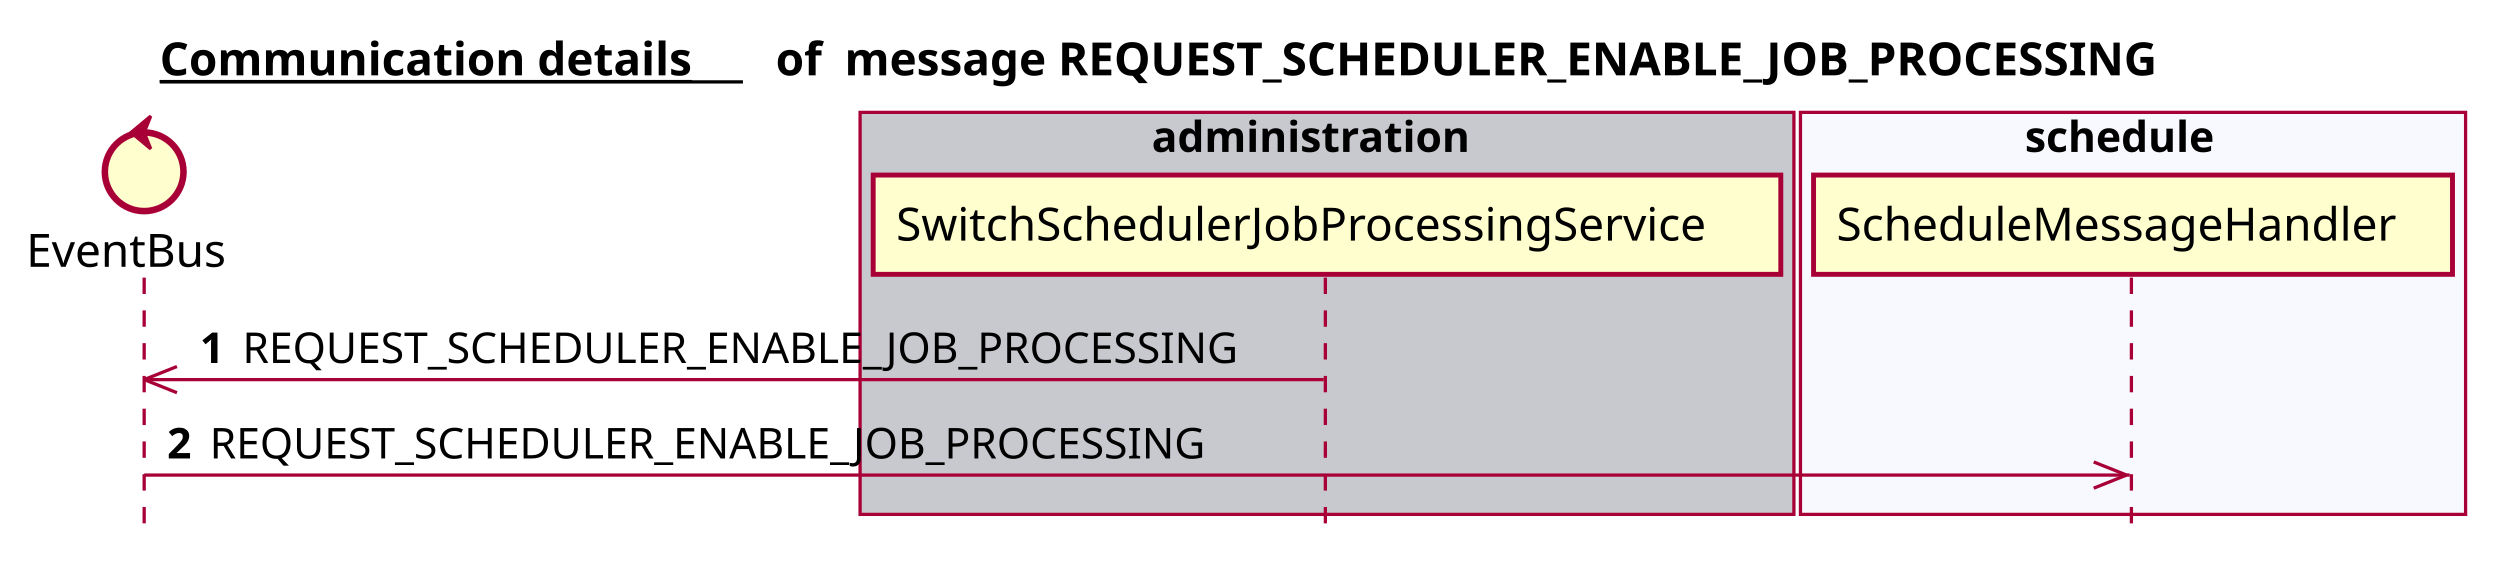
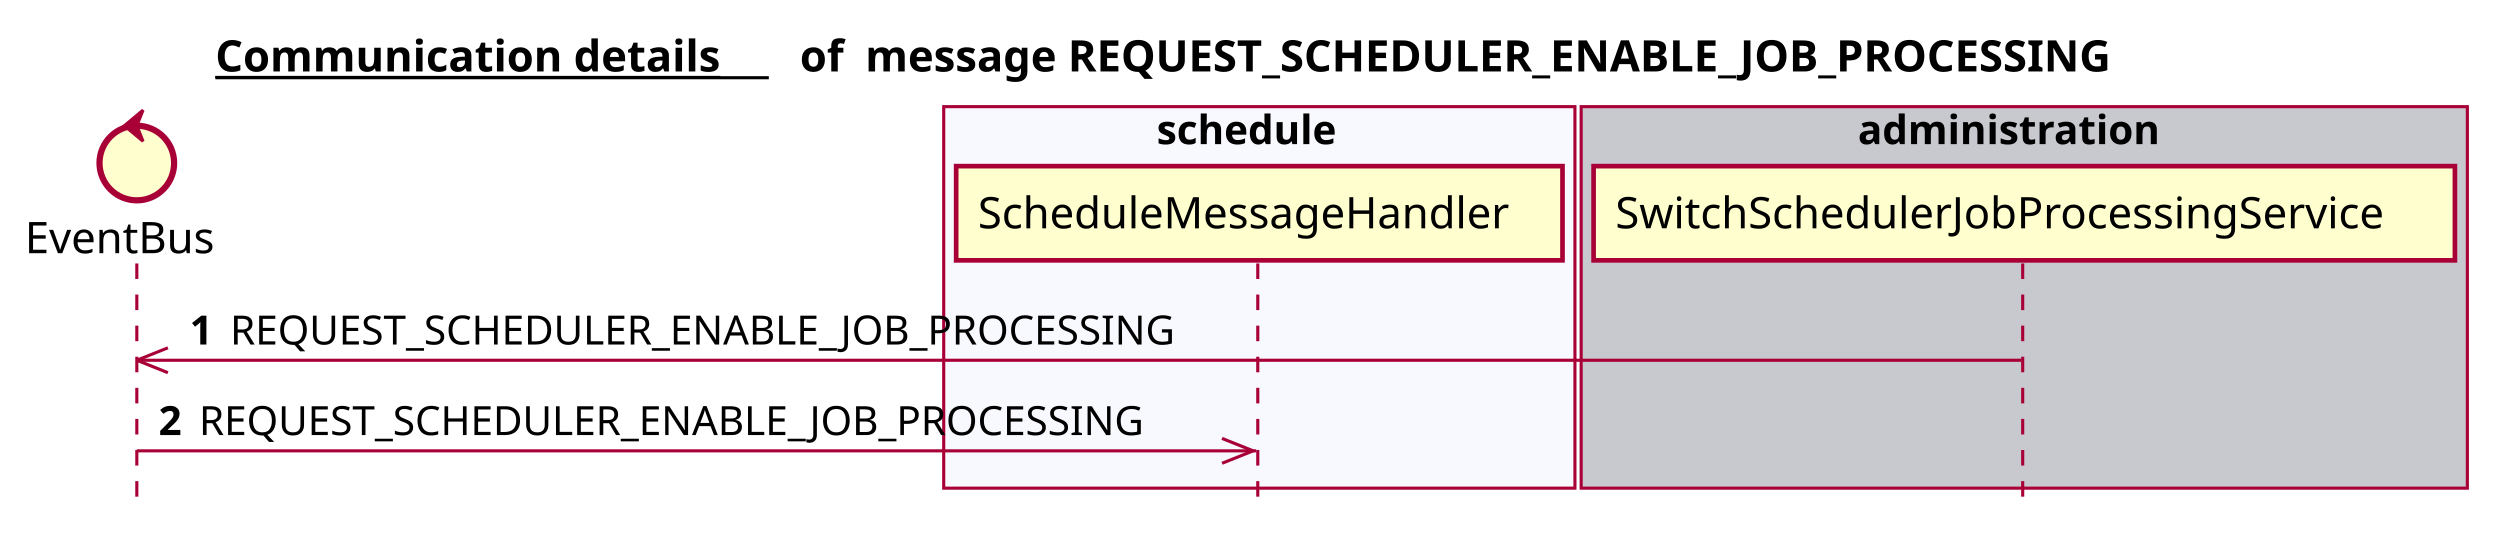
- <svg xmlns="http://www.w3.org/2000/svg" contentScriptType="application/ecmascript" contentStyleType="text/css" height="174px" preserveAspectRatio="none" style="width:763px;height:174px;" version="1.1" viewBox="0 0 763 174" width="763px" zoomAndPan="magnify">
+ <svg xmlns="http://www.w3.org/2000/svg" contentScriptType="application/ecmascript" contentStyleType="text/css" height="174px" preserveAspectRatio="none" style="width:804px;height:174px;" version="1.1" viewBox="0 0 804 174" width="804px" zoomAndPan="magnify">
  <defs />
  <g>
-     <text fill="#000000" font-family="sans-serif" font-size="14" font-weight="bold" lengthAdjust="spacingAndGlyphs" text-decoration="underline" textLength="178" x="48.75" y="22.995">Communication details</text>
-     <line style="stroke: #000000; stroke-width: 1.0;" x1="48.75" x2="226.75" y1="24.995" y2="24.995" />
-     <text fill="#000000" font-family="sans-serif" font-size="14" font-weight="bold" lengthAdjust="spacingAndGlyphs" textLength="16" x="236.75" y="22.995">of</text>
-     <text fill="#000000" font-family="sans-serif" font-size="14" font-weight="bold" lengthAdjust="spacingAndGlyphs" textLength="450" x="257.75" y="22.995">message REQUEST_SCHEDULER_ENABLE_JOB_PROCESSING</text>
-     <rect fill="#C8C8CF" height="122.695" style="stroke: #A80036; stroke-width: 1.0;" width="285" x="262.5" y="34.297" />
-     <text fill="#000000" font-family="sans-serif" font-size="13" font-weight="bold" lengthAdjust="spacingAndGlyphs" textLength="107" x="351.5" y="46.364">administration</text>
-     <rect fill="#F8F8FF" height="122.695" style="stroke: #A80036; stroke-width: 1.0;" width="203" x="549.5" y="34.297" />
-     <text fill="#000000" font-family="sans-serif" font-size="13" font-weight="bold" lengthAdjust="spacingAndGlyphs" textLength="66" x="618" y="46.364">schedule</text>
+     <text fill="#000000" font-family="sans-serif" font-size="14" font-weight="bold" lengthAdjust="spacingAndGlyphs" text-decoration="underline" textLength="178" x="69.25" y="22.995">Communication details</text>
+     <line style="stroke: #000000; stroke-width: 1.0;" x1="69.25" x2="247.25" y1="24.995" y2="24.995" />
+     <text fill="#000000" font-family="sans-serif" font-size="14" font-weight="bold" lengthAdjust="spacingAndGlyphs" textLength="16" x="257.25" y="22.995">of</text>
+     <text fill="#000000" font-family="sans-serif" font-size="14" font-weight="bold" lengthAdjust="spacingAndGlyphs" textLength="450" x="278.25" y="22.995">message REQUEST_SCHEDULER_ENABLE_JOB_PROCESSING</text>
+     <rect fill="#F8F8FF" height="122.695" style="stroke: #A80036; stroke-width: 1.0;" width="203" x="303.5" y="34.297" />
+     <text fill="#000000" font-family="sans-serif" font-size="13" font-weight="bold" lengthAdjust="spacingAndGlyphs" textLength="66" x="372" y="46.364">schedule</text>
+     <rect fill="#C8C8CF" height="122.695" style="stroke: #A80036; stroke-width: 1.0;" width="285" x="508.5" y="34.297" />
+     <text fill="#000000" font-family="sans-serif" font-size="13" font-weight="bold" lengthAdjust="spacingAndGlyphs" textLength="107" x="597.5" y="46.364">administration</text>
    <line style="stroke: #A80036; stroke-width: 1.0; stroke-dasharray: 5.0,5.0;" x1="44" x2="44" y1="84.727" y2="162.992" />
    <line style="stroke: #A80036; stroke-width: 1.0; stroke-dasharray: 5.0,5.0;" x1="404.5" x2="404.5" y1="84.727" y2="162.992" />
    <line style="stroke: #A80036; stroke-width: 1.0; stroke-dasharray: 5.0,5.0;" x1="650.5" x2="650.5" y1="84.727" y2="162.992" />
    <text fill="#000000" font-family="sans-serif" font-size="14" lengthAdjust="spacingAndGlyphs" textLength="66" x="8" y="81.425">EventBus</text>
    <ellipse cx="44" cy="52.43" fill="#FEFECE" rx="12" ry="12" style="stroke: #A80036; stroke-width: 2.0;" />
    <polygon fill="#A80036" points="40,40.43,46,35.43,44,40.43,46,45.43,40,40.43" style="stroke: #A80036; stroke-width: 1.0;" />
-     <rect fill="#FEFECE" height="30.297" style="stroke: #A80036; stroke-width: 1.5;" width="277" x="266.5" y="53.43" />
-     <text fill="#000000" font-family="sans-serif" font-size="14" lengthAdjust="spacingAndGlyphs" textLength="263" x="273.5" y="73.425">SwitchSchedulerJobProcessingService</text>
-     <rect fill="#FEFECE" height="30.297" style="stroke: #A80036; stroke-width: 1.5;" width="195" x="553.5" y="53.43" />
-     <text fill="#000000" font-family="sans-serif" font-size="14" lengthAdjust="spacingAndGlyphs" textLength="181" x="560.5" y="73.425">ScheduleMessageHandler</text>
+     <rect fill="#FEFECE" height="30.297" style="stroke: #A80036; stroke-width: 1.5;" width="195" x="307.5" y="53.43" />
+     <text fill="#000000" font-family="sans-serif" font-size="14" lengthAdjust="spacingAndGlyphs" textLength="181" x="314.5" y="73.425">ScheduleMessageHandler</text>
+     <rect fill="#FEFECE" height="30.297" style="stroke: #A80036; stroke-width: 1.5;" width="277" x="512.5" y="53.43" />
+     <text fill="#000000" font-family="sans-serif" font-size="14" lengthAdjust="spacingAndGlyphs" textLength="263" x="519.5" y="73.425">SwitchSchedulerJobProcessingService</text>
    <line style="stroke: #A80036; stroke-width: 1.0;" x1="44" x2="54" y1="115.859" y2="111.859" />
    <line style="stroke: #A80036; stroke-width: 1.0;" x1="44" x2="54" y1="115.859" y2="119.859" />
-     <line style="stroke: #A80036; stroke-width: 1.0;" x1="44" x2="404" y1="115.859" y2="115.859" />
+     <line style="stroke: #A80036; stroke-width: 1.0;" x1="44" x2="650" y1="115.859" y2="115.859" />
    <text fill="#000000" font-family="sans-serif" font-size="13" font-weight="bold" lengthAdjust="spacingAndGlyphs" textLength="9" x="61" y="110.793">1</text>
    <text fill="#000000" font-family="sans-serif" font-size="13" lengthAdjust="spacingAndGlyphs" textLength="324" x="74" y="110.793">REQUEST_SCHEDULER_ENABLE_JOB_PROCESSING</text>
-     <line style="stroke: #A80036; stroke-width: 1.0;" x1="649" x2="639" y1="144.992" y2="140.992" />
-     <line style="stroke: #A80036; stroke-width: 1.0;" x1="649" x2="639" y1="144.992" y2="148.992" />
-     <line style="stroke: #A80036; stroke-width: 1.0;" x1="44" x2="650" y1="144.992" y2="144.992" />
+     <line style="stroke: #A80036; stroke-width: 1.0;" x1="403" x2="393" y1="144.992" y2="140.992" />
+     <line style="stroke: #A80036; stroke-width: 1.0;" x1="403" x2="393" y1="144.992" y2="148.992" />
+     <line style="stroke: #A80036; stroke-width: 1.0;" x1="44" x2="404" y1="144.992" y2="144.992" />
    <text fill="#000000" font-family="sans-serif" font-size="13" font-weight="bold" lengthAdjust="spacingAndGlyphs" textLength="9" x="51" y="139.926">2</text>
    <text fill="#000000" font-family="sans-serif" font-size="13" lengthAdjust="spacingAndGlyphs" textLength="324" x="64" y="139.926">REQUEST_SCHEDULER_ENABLE_JOB_PROCESSING</text>
  </g>
</svg>
